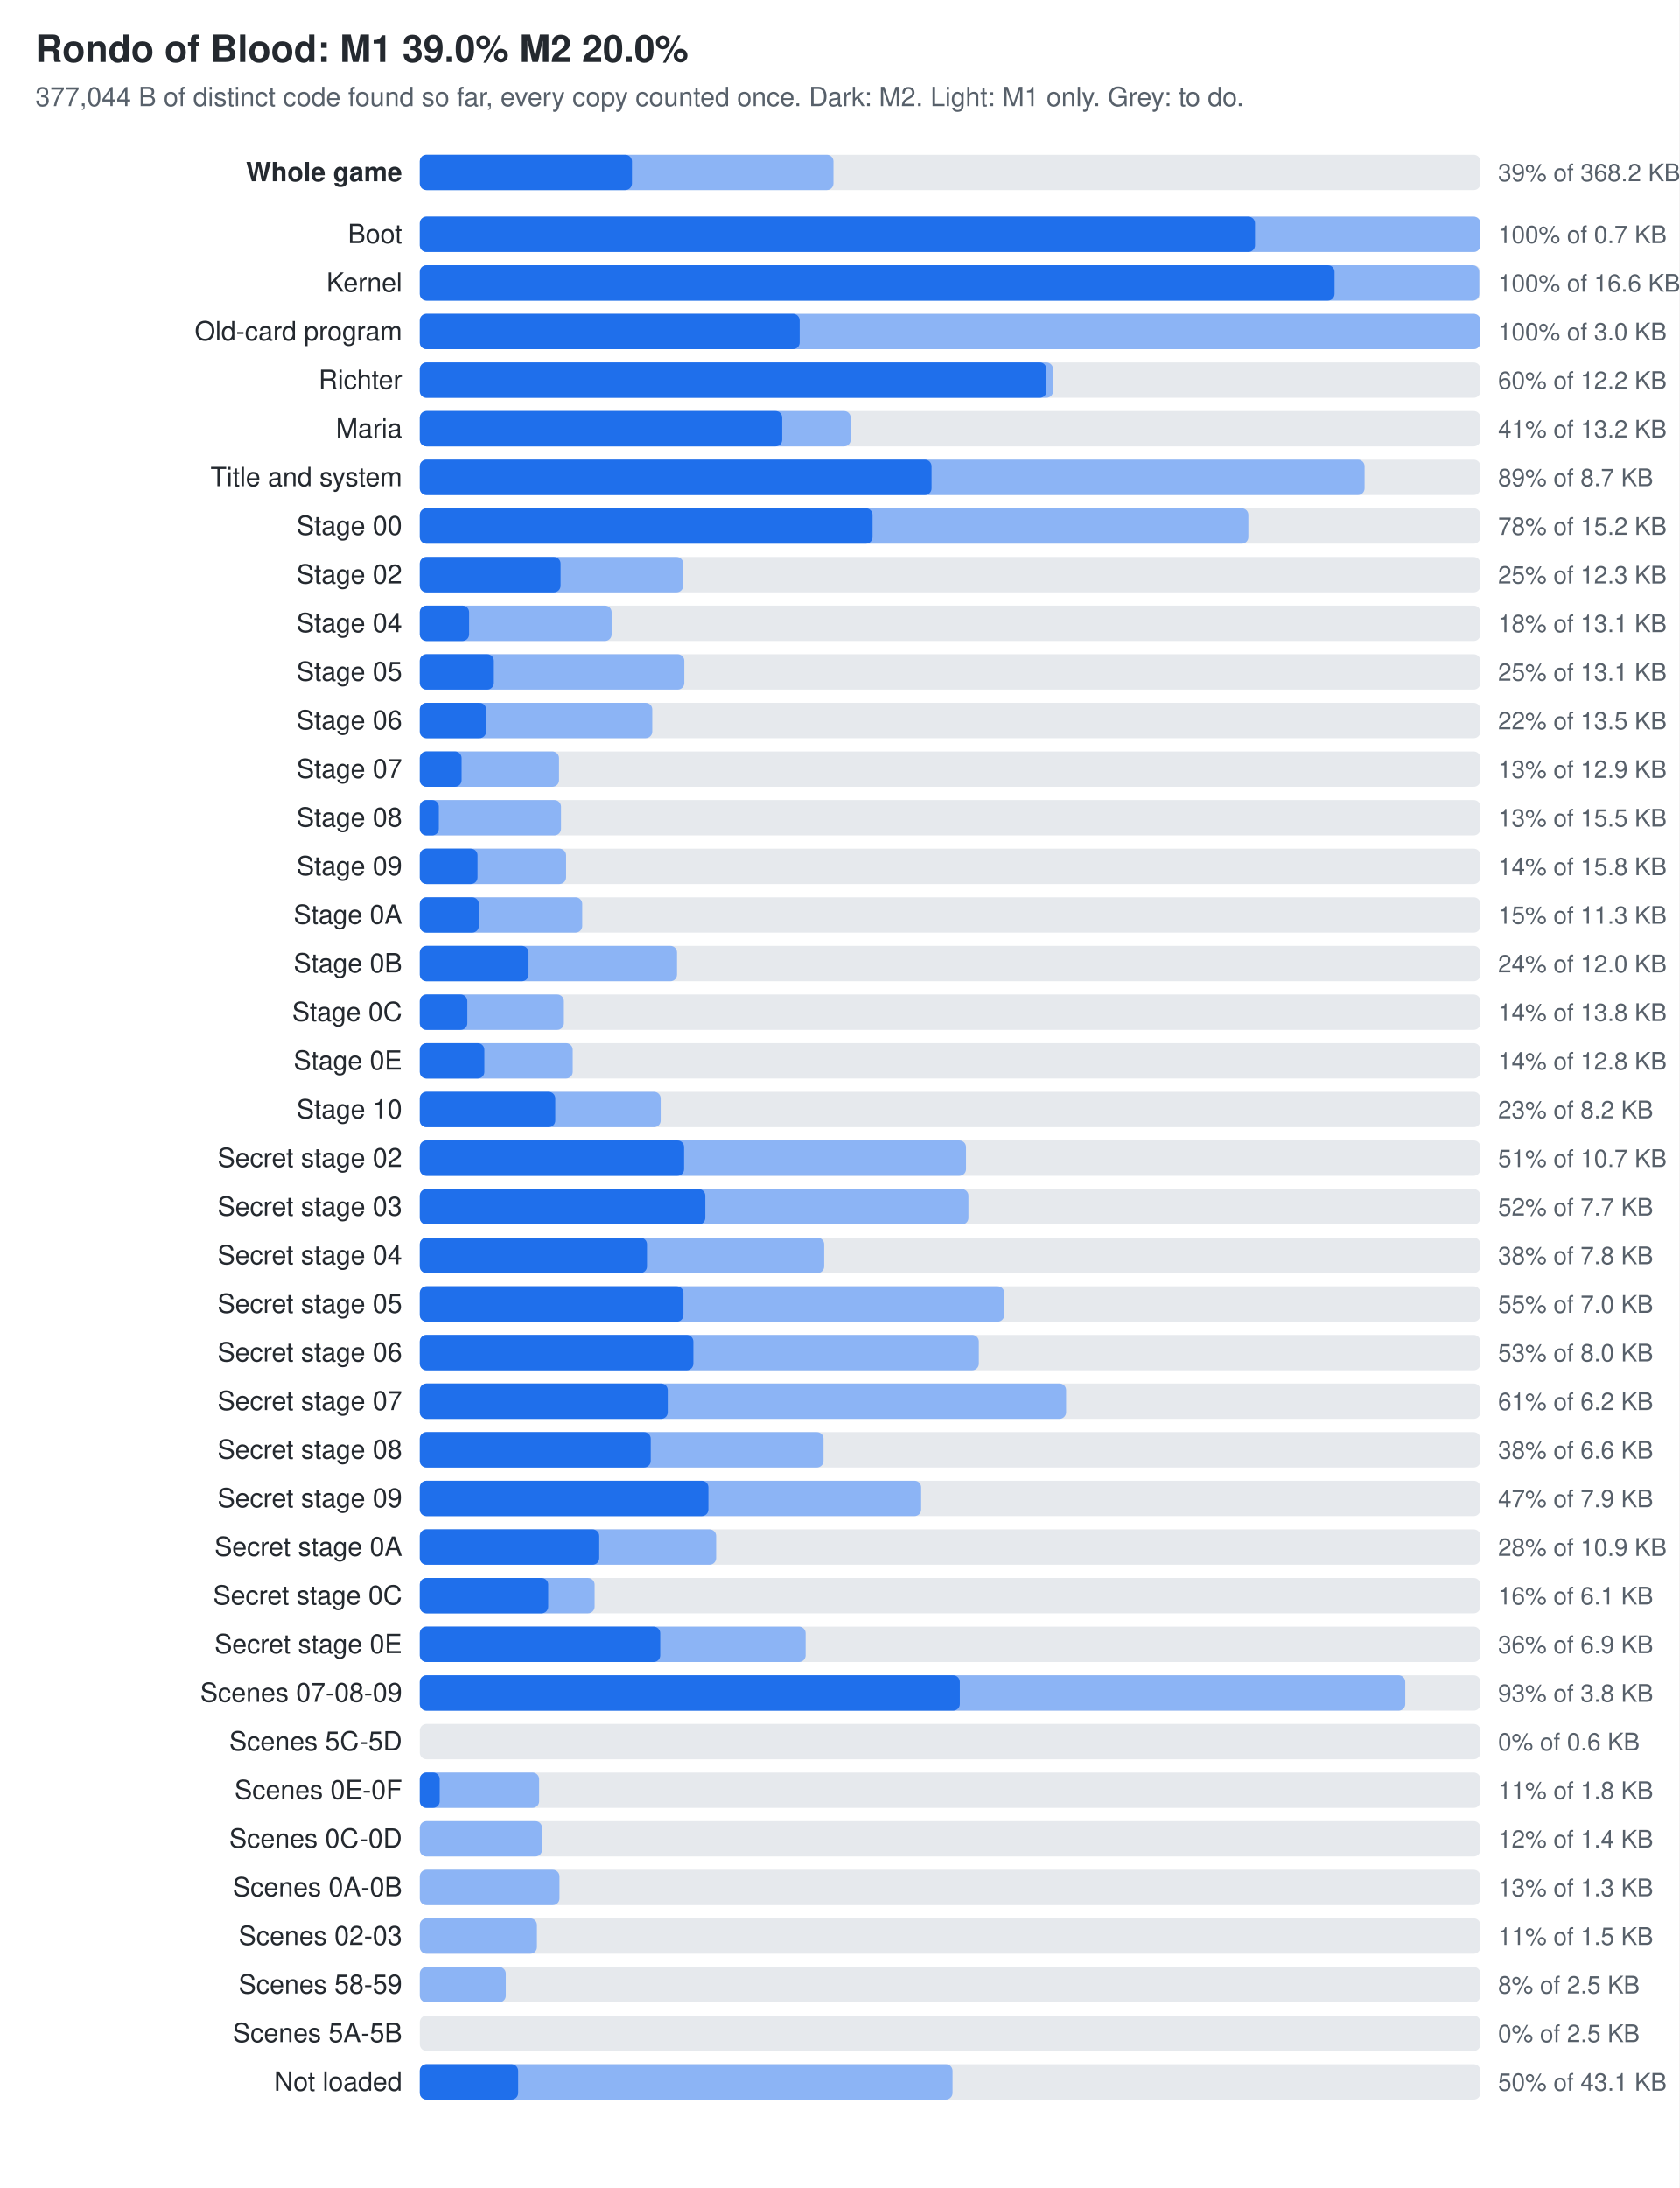
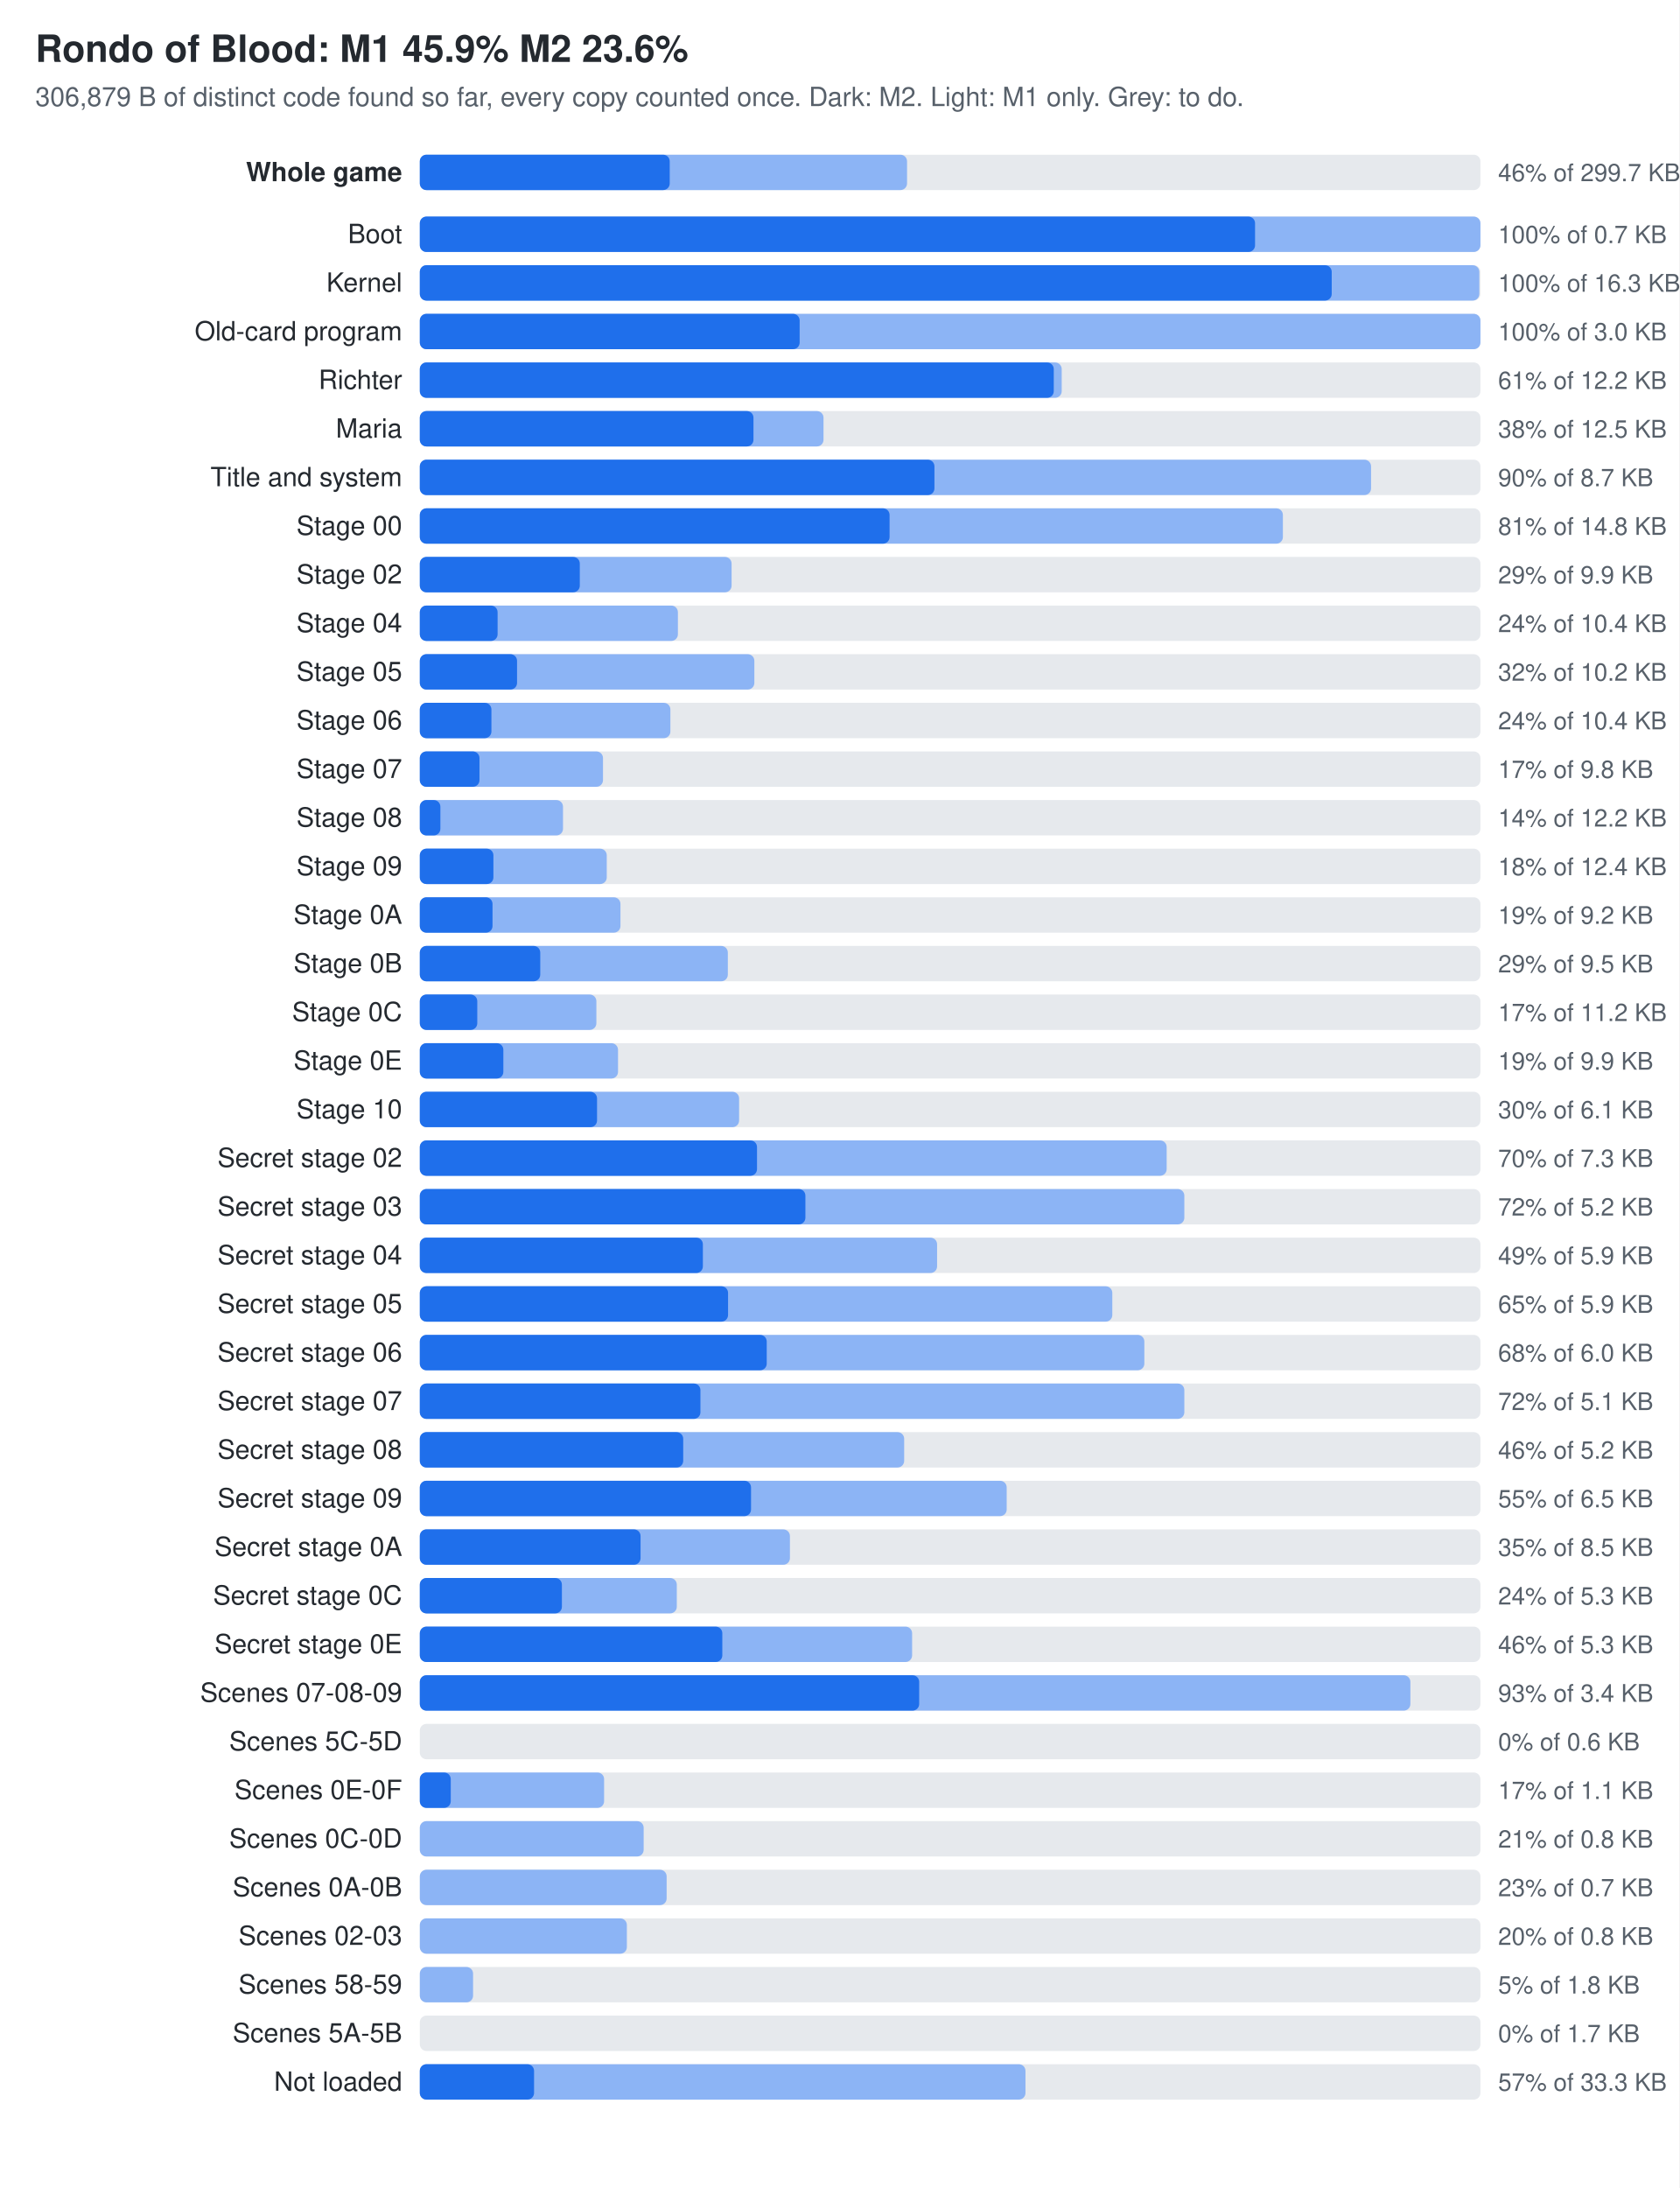
<svg xmlns="http://www.w3.org/2000/svg" width="760" height="990" viewBox="0 0 760 990" font-family="-apple-system,Segoe UI,Helvetica,Arial,sans-serif">
  <rect width="760" height="990" fill="#ffffff" />
-   <text x="16" y="28" font-size="17" font-weight="600" fill="#24292f">Rondo of Blood: M1 39.0%  M2 20.0%</text>
-   <text x="16" y="48" font-size="12" fill="#57606a">377,044 B of distinct code found so far, every copy counted once. Dark: M2. Light: M1 only. Grey: to do.</text>
+   <text x="16" y="28" font-size="17" font-weight="600" fill="#24292f">Rondo of Blood: M1 45.9%  M2 23.6%</text>
+   <text x="16" y="48" font-size="12" fill="#57606a">306,879 B of distinct code found so far, every copy counted once. Dark: M2. Light: M1 only. Grey: to do.</text>
  <text x="182" y="82" font-size="12" text-anchor="end" fill="#24292f" font-weight="600">Whole game</text>
  <rect x="190" y="70" width="480" height="16" rx="3" fill="#e6e9ed" />
-   <rect x="190" y="70" width="187.2" height="16" rx="3" fill="#8cb4f5" />
-   <rect x="190" y="70" width="96.0" height="16" rx="3" fill="#1f6feb" />
-   <text x="678" y="82" font-size="11" fill="#57606a">39% of 368.2 KB</text>
+   <rect x="190" y="70" width="220.5" height="16" rx="3" fill="#8cb4f5" />
+   <rect x="190" y="70" width="113.1" height="16" rx="3" fill="#1f6feb" />
+   <text x="678" y="82" font-size="11" fill="#57606a">46% of 299.7 KB</text>
  <text x="182" y="110" font-size="12" text-anchor="end" fill="#24292f">Boot</text>
  <rect x="190" y="98" width="480" height="16" rx="3" fill="#e6e9ed" />
  <rect x="190" y="98" width="480.0" height="16" rx="3" fill="#8cb4f5" />
  <rect x="190" y="98" width="378.0" height="16" rx="3" fill="#1f6feb" />
  <text x="678" y="110" font-size="11" fill="#57606a">100% of 0.7 KB</text>
  <text x="182" y="132" font-size="12" text-anchor="end" fill="#24292f">Kernel</text>
  <rect x="190" y="120" width="480" height="16" rx="3" fill="#e6e9ed" />
  <rect x="190" y="120" width="479.5" height="16" rx="3" fill="#8cb4f5" />
-   <rect x="190" y="120" width="414.0" height="16" rx="3" fill="#1f6feb" />
-   <text x="678" y="132" font-size="11" fill="#57606a">100% of 16.6 KB</text>
+   <rect x="190" y="120" width="412.7" height="16" rx="3" fill="#1f6feb" />
+   <text x="678" y="132" font-size="11" fill="#57606a">100% of 16.3 KB</text>
  <text x="182" y="154" font-size="12" text-anchor="end" fill="#24292f">Old-card program</text>
  <rect x="190" y="142" width="480" height="16" rx="3" fill="#e6e9ed" />
  <rect x="190" y="142" width="480.0" height="16" rx="3" fill="#8cb4f5" />
  <rect x="190" y="142" width="171.9" height="16" rx="3" fill="#1f6feb" />
  <text x="678" y="154" font-size="11" fill="#57606a">100% of 3.0 KB</text>
  <text x="182" y="176" font-size="12" text-anchor="end" fill="#24292f">Richter</text>
  <rect x="190" y="164" width="480" height="16" rx="3" fill="#e6e9ed" />
-   <rect x="190" y="164" width="286.6" height="16" rx="3" fill="#8cb4f5" />
-   <rect x="190" y="164" width="283.6" height="16" rx="3" fill="#1f6feb" />
-   <text x="678" y="176" font-size="11" fill="#57606a">60% of 12.2 KB</text>
+   <rect x="190" y="164" width="290.5" height="16" rx="3" fill="#8cb4f5" />
+   <rect x="190" y="164" width="286.9" height="16" rx="3" fill="#1f6feb" />
+   <text x="678" y="176" font-size="11" fill="#57606a">61% of 12.2 KB</text>
  <text x="182" y="198" font-size="12" text-anchor="end" fill="#24292f">Maria</text>
  <rect x="190" y="186" width="480" height="16" rx="3" fill="#e6e9ed" />
-   <rect x="190" y="186" width="195.0" height="16" rx="3" fill="#8cb4f5" />
-   <rect x="190" y="186" width="164.0" height="16" rx="3" fill="#1f6feb" />
-   <text x="678" y="198" font-size="11" fill="#57606a">41% of 13.2 KB</text>
+   <rect x="190" y="186" width="182.7" height="16" rx="3" fill="#8cb4f5" />
+   <rect x="190" y="186" width="151.0" height="16" rx="3" fill="#1f6feb" />
+   <text x="678" y="198" font-size="11" fill="#57606a">38% of 12.5 KB</text>
  <text x="182" y="220" font-size="12" text-anchor="end" fill="#24292f">Title and system</text>
  <rect x="190" y="208" width="480" height="16" rx="3" fill="#e6e9ed" />
-   <rect x="190" y="208" width="427.6" height="16" rx="3" fill="#8cb4f5" />
-   <rect x="190" y="208" width="231.6" height="16" rx="3" fill="#1f6feb" />
-   <text x="678" y="220" font-size="11" fill="#57606a">89% of 8.7 KB</text>
+   <rect x="190" y="208" width="430.5" height="16" rx="3" fill="#8cb4f5" />
+   <rect x="190" y="208" width="232.9" height="16" rx="3" fill="#1f6feb" />
+   <text x="678" y="220" font-size="11" fill="#57606a">90% of 8.7 KB</text>
  <text x="182" y="242" font-size="12" text-anchor="end" fill="#24292f">Stage 00</text>
  <rect x="190" y="230" width="480" height="16" rx="3" fill="#e6e9ed" />
-   <rect x="190" y="230" width="375.0" height="16" rx="3" fill="#8cb4f5" />
-   <rect x="190" y="230" width="204.9" height="16" rx="3" fill="#1f6feb" />
-   <text x="678" y="242" font-size="11" fill="#57606a">78% of 15.2 KB</text>
+   <rect x="190" y="230" width="390.6" height="16" rx="3" fill="#8cb4f5" />
+   <rect x="190" y="230" width="212.6" height="16" rx="3" fill="#1f6feb" />
+   <text x="678" y="242" font-size="11" fill="#57606a">81% of 14.8 KB</text>
  <text x="182" y="264" font-size="12" text-anchor="end" fill="#24292f">Stage 02</text>
  <rect x="190" y="252" width="480" height="16" rx="3" fill="#e6e9ed" />
-   <rect x="190" y="252" width="119.2" height="16" rx="3" fill="#8cb4f5" />
-   <rect x="190" y="252" width="63.7" height="16" rx="3" fill="#1f6feb" />
-   <text x="678" y="264" font-size="11" fill="#57606a">25% of 12.3 KB</text>
+   <rect x="190" y="252" width="141.1" height="16" rx="3" fill="#8cb4f5" />
+   <rect x="190" y="252" width="72.4" height="16" rx="3" fill="#1f6feb" />
+   <text x="678" y="264" font-size="11" fill="#57606a">29% of 9.9 KB</text>
  <text x="182" y="286" font-size="12" text-anchor="end" fill="#24292f">Stage 04</text>
  <rect x="190" y="274" width="480" height="16" rx="3" fill="#e6e9ed" />
-   <rect x="190" y="274" width="86.8" height="16" rx="3" fill="#8cb4f5" />
-   <rect x="190" y="274" width="22.3" height="16" rx="3" fill="#1f6feb" />
-   <text x="678" y="286" font-size="11" fill="#57606a">18% of 13.1 KB</text>
+   <rect x="190" y="274" width="116.8" height="16" rx="3" fill="#8cb4f5" />
+   <rect x="190" y="274" width="35.2" height="16" rx="3" fill="#1f6feb" />
+   <text x="678" y="286" font-size="11" fill="#57606a">24% of 10.4 KB</text>
  <text x="182" y="308" font-size="12" text-anchor="end" fill="#24292f">Stage 05</text>
  <rect x="190" y="296" width="480" height="16" rx="3" fill="#e6e9ed" />
-   <rect x="190" y="296" width="119.7" height="16" rx="3" fill="#8cb4f5" />
-   <rect x="190" y="296" width="33.5" height="16" rx="3" fill="#1f6feb" />
-   <text x="678" y="308" font-size="11" fill="#57606a">25% of 13.1 KB</text>
+   <rect x="190" y="296" width="151.4" height="16" rx="3" fill="#8cb4f5" />
+   <rect x="190" y="296" width="44.0" height="16" rx="3" fill="#1f6feb" />
+   <text x="678" y="308" font-size="11" fill="#57606a">32% of 10.2 KB</text>
  <text x="182" y="330" font-size="12" text-anchor="end" fill="#24292f">Stage 06</text>
  <rect x="190" y="318" width="480" height="16" rx="3" fill="#e6e9ed" />
-   <rect x="190" y="318" width="105.2" height="16" rx="3" fill="#8cb4f5" />
-   <rect x="190" y="318" width="30.0" height="16" rx="3" fill="#1f6feb" />
-   <text x="678" y="330" font-size="11" fill="#57606a">22% of 13.5 KB</text>
+   <rect x="190" y="318" width="113.4" height="16" rx="3" fill="#8cb4f5" />
+   <rect x="190" y="318" width="32.4" height="16" rx="3" fill="#1f6feb" />
+   <text x="678" y="330" font-size="11" fill="#57606a">24% of 10.4 KB</text>
  <text x="182" y="352" font-size="12" text-anchor="end" fill="#24292f">Stage 07</text>
  <rect x="190" y="340" width="480" height="16" rx="3" fill="#e6e9ed" />
-   <rect x="190" y="340" width="63.0" height="16" rx="3" fill="#8cb4f5" />
-   <rect x="190" y="340" width="18.9" height="16" rx="3" fill="#1f6feb" />
-   <text x="678" y="352" font-size="11" fill="#57606a">13% of 12.9 KB</text>
+   <rect x="190" y="340" width="82.9" height="16" rx="3" fill="#8cb4f5" />
+   <rect x="190" y="340" width="27.0" height="16" rx="3" fill="#1f6feb" />
+   <text x="678" y="352" font-size="11" fill="#57606a">17% of 9.8 KB</text>
  <text x="182" y="374" font-size="12" text-anchor="end" fill="#24292f">Stage 08</text>
  <rect x="190" y="362" width="480" height="16" rx="3" fill="#e6e9ed" />
-   <rect x="190" y="362" width="63.9" height="16" rx="3" fill="#8cb4f5" />
-   <rect x="190" y="362" width="8.6" height="16" rx="3" fill="#1f6feb" />
-   <text x="678" y="374" font-size="11" fill="#57606a">13% of 15.5 KB</text>
+   <rect x="190" y="362" width="64.8" height="16" rx="3" fill="#8cb4f5" />
+   <rect x="190" y="362" width="9.3" height="16" rx="3" fill="#1f6feb" />
+   <text x="678" y="374" font-size="11" fill="#57606a">14% of 12.2 KB</text>
  <text x="182" y="396" font-size="12" text-anchor="end" fill="#24292f">Stage 09</text>
  <rect x="190" y="384" width="480" height="16" rx="3" fill="#e6e9ed" />
-   <rect x="190" y="384" width="66.2" height="16" rx="3" fill="#8cb4f5" />
-   <rect x="190" y="384" width="26.1" height="16" rx="3" fill="#1f6feb" />
-   <text x="678" y="396" font-size="11" fill="#57606a">14% of 15.8 KB</text>
+   <rect x="190" y="384" width="84.6" height="16" rx="3" fill="#8cb4f5" />
+   <rect x="190" y="384" width="33.3" height="16" rx="3" fill="#1f6feb" />
+   <text x="678" y="396" font-size="11" fill="#57606a">18% of 12.4 KB</text>
  <text x="182" y="418" font-size="12" text-anchor="end" fill="#24292f">Stage 0A</text>
  <rect x="190" y="406" width="480" height="16" rx="3" fill="#e6e9ed" />
-   <rect x="190" y="406" width="73.5" height="16" rx="3" fill="#8cb4f5" />
-   <rect x="190" y="406" width="26.7" height="16" rx="3" fill="#1f6feb" />
-   <text x="678" y="418" font-size="11" fill="#57606a">15% of 11.3 KB</text>
+   <rect x="190" y="406" width="90.8" height="16" rx="3" fill="#8cb4f5" />
+   <rect x="190" y="406" width="32.9" height="16" rx="3" fill="#1f6feb" />
+   <text x="678" y="418" font-size="11" fill="#57606a">19% of 9.2 KB</text>
  <text x="182" y="440" font-size="12" text-anchor="end" fill="#24292f">Stage 0B</text>
  <rect x="190" y="428" width="480" height="16" rx="3" fill="#e6e9ed" />
-   <rect x="190" y="428" width="116.4" height="16" rx="3" fill="#8cb4f5" />
-   <rect x="190" y="428" width="49.2" height="16" rx="3" fill="#1f6feb" />
-   <text x="678" y="440" font-size="11" fill="#57606a">24% of 12.0 KB</text>
+   <rect x="190" y="428" width="139.4" height="16" rx="3" fill="#8cb4f5" />
+   <rect x="190" y="428" width="54.5" height="16" rx="3" fill="#1f6feb" />
+   <text x="678" y="440" font-size="11" fill="#57606a">29% of 9.5 KB</text>
  <text x="182" y="462" font-size="12" text-anchor="end" fill="#24292f">Stage 0C</text>
  <rect x="190" y="450" width="480" height="16" rx="3" fill="#e6e9ed" />
-   <rect x="190" y="450" width="65.2" height="16" rx="3" fill="#8cb4f5" />
-   <rect x="190" y="450" width="21.5" height="16" rx="3" fill="#1f6feb" />
-   <text x="678" y="462" font-size="11" fill="#57606a">14% of 13.8 KB</text>
+   <rect x="190" y="450" width="79.9" height="16" rx="3" fill="#8cb4f5" />
+   <rect x="190" y="450" width="26.0" height="16" rx="3" fill="#1f6feb" />
+   <text x="678" y="462" font-size="11" fill="#57606a">17% of 11.2 KB</text>
  <text x="182" y="484" font-size="12" text-anchor="end" fill="#24292f">Stage 0E</text>
  <rect x="190" y="472" width="480" height="16" rx="3" fill="#e6e9ed" />
-   <rect x="190" y="472" width="69.2" height="16" rx="3" fill="#8cb4f5" />
-   <rect x="190" y="472" width="29.2" height="16" rx="3" fill="#1f6feb" />
-   <text x="678" y="484" font-size="11" fill="#57606a">14% of 12.8 KB</text>
+   <rect x="190" y="472" width="89.7" height="16" rx="3" fill="#8cb4f5" />
+   <rect x="190" y="472" width="37.8" height="16" rx="3" fill="#1f6feb" />
+   <text x="678" y="484" font-size="11" fill="#57606a">19% of 9.9 KB</text>
  <text x="182" y="506" font-size="12" text-anchor="end" fill="#24292f">Stage 10</text>
  <rect x="190" y="494" width="480" height="16" rx="3" fill="#e6e9ed" />
-   <rect x="190" y="494" width="109.0" height="16" rx="3" fill="#8cb4f5" />
-   <rect x="190" y="494" width="61.3" height="16" rx="3" fill="#1f6feb" />
-   <text x="678" y="506" font-size="11" fill="#57606a">23% of 8.2 KB</text>
+   <rect x="190" y="494" width="144.5" height="16" rx="3" fill="#8cb4f5" />
+   <rect x="190" y="494" width="80.2" height="16" rx="3" fill="#1f6feb" />
+   <text x="678" y="506" font-size="11" fill="#57606a">30% of 6.1 KB</text>
  <text x="182" y="528" font-size="12" text-anchor="end" fill="#24292f">Secret stage 02</text>
  <rect x="190" y="516" width="480" height="16" rx="3" fill="#e6e9ed" />
-   <rect x="190" y="516" width="247.2" height="16" rx="3" fill="#8cb4f5" />
-   <rect x="190" y="516" width="119.6" height="16" rx="3" fill="#1f6feb" />
-   <text x="678" y="528" font-size="11" fill="#57606a">51% of 10.7 KB</text>
+   <rect x="190" y="516" width="338.0" height="16" rx="3" fill="#8cb4f5" />
+   <rect x="190" y="516" width="152.6" height="16" rx="3" fill="#1f6feb" />
+   <text x="678" y="528" font-size="11" fill="#57606a">70% of 7.3 KB</text>
  <text x="182" y="550" font-size="12" text-anchor="end" fill="#24292f">Secret stage 03</text>
  <rect x="190" y="538" width="480" height="16" rx="3" fill="#e6e9ed" />
-   <rect x="190" y="538" width="248.3" height="16" rx="3" fill="#8cb4f5" />
-   <rect x="190" y="538" width="129.2" height="16" rx="3" fill="#1f6feb" />
-   <text x="678" y="550" font-size="11" fill="#57606a">52% of 7.7 KB</text>
+   <rect x="190" y="538" width="346.0" height="16" rx="3" fill="#8cb4f5" />
+   <rect x="190" y="538" width="174.5" height="16" rx="3" fill="#1f6feb" />
+   <text x="678" y="550" font-size="11" fill="#57606a">72% of 5.2 KB</text>
  <text x="182" y="572" font-size="12" text-anchor="end" fill="#24292f">Secret stage 04</text>
  <rect x="190" y="560" width="480" height="16" rx="3" fill="#e6e9ed" />
-   <rect x="190" y="560" width="183.0" height="16" rx="3" fill="#8cb4f5" />
-   <rect x="190" y="560" width="102.8" height="16" rx="3" fill="#1f6feb" />
-   <text x="678" y="572" font-size="11" fill="#57606a">38% of 7.8 KB</text>
+   <rect x="190" y="560" width="234.1" height="16" rx="3" fill="#8cb4f5" />
+   <rect x="190" y="560" width="128.1" height="16" rx="3" fill="#1f6feb" />
+   <text x="678" y="572" font-size="11" fill="#57606a">49% of 5.9 KB</text>
  <text x="182" y="594" font-size="12" text-anchor="end" fill="#24292f">Secret stage 05</text>
  <rect x="190" y="582" width="480" height="16" rx="3" fill="#e6e9ed" />
-   <rect x="190" y="582" width="264.5" height="16" rx="3" fill="#8cb4f5" />
-   <rect x="190" y="582" width="119.3" height="16" rx="3" fill="#1f6feb" />
-   <text x="678" y="594" font-size="11" fill="#57606a">55% of 7.0 KB</text>
+   <rect x="190" y="582" width="313.4" height="16" rx="3" fill="#8cb4f5" />
+   <rect x="190" y="582" width="139.5" height="16" rx="3" fill="#1f6feb" />
+   <text x="678" y="594" font-size="11" fill="#57606a">65% of 5.9 KB</text>
  <text x="182" y="616" font-size="12" text-anchor="end" fill="#24292f">Secret stage 06</text>
  <rect x="190" y="604" width="480" height="16" rx="3" fill="#e6e9ed" />
-   <rect x="190" y="604" width="253.0" height="16" rx="3" fill="#8cb4f5" />
-   <rect x="190" y="604" width="123.8" height="16" rx="3" fill="#1f6feb" />
-   <text x="678" y="616" font-size="11" fill="#57606a">53% of 8.0 KB</text>
+   <rect x="190" y="604" width="327.9" height="16" rx="3" fill="#8cb4f5" />
+   <rect x="190" y="604" width="157.0" height="16" rx="3" fill="#1f6feb" />
+   <text x="678" y="616" font-size="11" fill="#57606a">68% of 6.0 KB</text>
  <text x="182" y="638" font-size="12" text-anchor="end" fill="#24292f">Secret stage 07</text>
  <rect x="190" y="626" width="480" height="16" rx="3" fill="#e6e9ed" />
-   <rect x="190" y="626" width="292.5" height="16" rx="3" fill="#8cb4f5" />
-   <rect x="190" y="626" width="112.2" height="16" rx="3" fill="#1f6feb" />
-   <text x="678" y="638" font-size="11" fill="#57606a">61% of 6.2 KB</text>
+   <rect x="190" y="626" width="346.0" height="16" rx="3" fill="#8cb4f5" />
+   <rect x="190" y="626" width="127.0" height="16" rx="3" fill="#1f6feb" />
+   <text x="678" y="638" font-size="11" fill="#57606a">72% of 5.1 KB</text>
  <text x="182" y="660" font-size="12" text-anchor="end" fill="#24292f">Secret stage 08</text>
  <rect x="190" y="648" width="480" height="16" rx="3" fill="#e6e9ed" />
-   <rect x="190" y="648" width="182.7" height="16" rx="3" fill="#8cb4f5" />
-   <rect x="190" y="648" width="104.5" height="16" rx="3" fill="#1f6feb" />
-   <text x="678" y="660" font-size="11" fill="#57606a">38% of 6.6 KB</text>
+   <rect x="190" y="648" width="219.2" height="16" rx="3" fill="#8cb4f5" />
+   <rect x="190" y="648" width="119.2" height="16" rx="3" fill="#1f6feb" />
+   <text x="678" y="660" font-size="11" fill="#57606a">46% of 5.2 KB</text>
  <text x="182" y="682" font-size="12" text-anchor="end" fill="#24292f">Secret stage 09</text>
  <rect x="190" y="670" width="480" height="16" rx="3" fill="#e6e9ed" />
-   <rect x="190" y="670" width="226.9" height="16" rx="3" fill="#8cb4f5" />
-   <rect x="190" y="670" width="130.6" height="16" rx="3" fill="#1f6feb" />
-   <text x="678" y="682" font-size="11" fill="#57606a">47% of 7.9 KB</text>
+   <rect x="190" y="670" width="265.6" height="16" rx="3" fill="#8cb4f5" />
+   <rect x="190" y="670" width="149.9" height="16" rx="3" fill="#1f6feb" />
+   <text x="678" y="682" font-size="11" fill="#57606a">55% of 6.5 KB</text>
  <text x="182" y="704" font-size="12" text-anchor="end" fill="#24292f">Secret stage 0A</text>
  <rect x="190" y="692" width="480" height="16" rx="3" fill="#e6e9ed" />
-   <rect x="190" y="692" width="134.1" height="16" rx="3" fill="#8cb4f5" />
-   <rect x="190" y="692" width="81.2" height="16" rx="3" fill="#1f6feb" />
-   <text x="678" y="704" font-size="11" fill="#57606a">28% of 10.9 KB</text>
+   <rect x="190" y="692" width="167.5" height="16" rx="3" fill="#8cb4f5" />
+   <rect x="190" y="692" width="99.9" height="16" rx="3" fill="#1f6feb" />
+   <text x="678" y="704" font-size="11" fill="#57606a">35% of 8.5 KB</text>
  <text x="182" y="726" font-size="12" text-anchor="end" fill="#24292f">Secret stage 0C</text>
  <rect x="190" y="714" width="480" height="16" rx="3" fill="#e6e9ed" />
-   <rect x="190" y="714" width="79.1" height="16" rx="3" fill="#8cb4f5" />
-   <rect x="190" y="714" width="58.1" height="16" rx="3" fill="#1f6feb" />
-   <text x="678" y="726" font-size="11" fill="#57606a">16% of 6.1 KB</text>
+   <rect x="190" y="714" width="116.3" height="16" rx="3" fill="#8cb4f5" />
+   <rect x="190" y="714" width="64.3" height="16" rx="3" fill="#1f6feb" />
+   <text x="678" y="726" font-size="11" fill="#57606a">24% of 5.3 KB</text>
  <text x="182" y="748" font-size="12" text-anchor="end" fill="#24292f">Secret stage 0E</text>
  <rect x="190" y="736" width="480" height="16" rx="3" fill="#e6e9ed" />
-   <rect x="190" y="736" width="174.6" height="16" rx="3" fill="#8cb4f5" />
-   <rect x="190" y="736" width="108.8" height="16" rx="3" fill="#1f6feb" />
-   <text x="678" y="748" font-size="11" fill="#57606a">36% of 6.9 KB</text>
+   <rect x="190" y="736" width="222.8" height="16" rx="3" fill="#8cb4f5" />
+   <rect x="190" y="736" width="136.9" height="16" rx="3" fill="#1f6feb" />
+   <text x="678" y="748" font-size="11" fill="#57606a">46% of 5.3 KB</text>
  <text x="182" y="770" font-size="12" text-anchor="end" fill="#24292f">Scenes 07-08-09</text>
  <rect x="190" y="758" width="480" height="16" rx="3" fill="#e6e9ed" />
-   <rect x="190" y="758" width="446.0" height="16" rx="3" fill="#8cb4f5" />
-   <rect x="190" y="758" width="244.4" height="16" rx="3" fill="#1f6feb" />
-   <text x="678" y="770" font-size="11" fill="#57606a">93% of 3.8 KB</text>
+   <rect x="190" y="758" width="448.3" height="16" rx="3" fill="#8cb4f5" />
+   <rect x="190" y="758" width="226.0" height="16" rx="3" fill="#1f6feb" />
+   <text x="678" y="770" font-size="11" fill="#57606a">93% of 3.4 KB</text>
  <text x="182" y="792" font-size="12" text-anchor="end" fill="#24292f">Scenes 5C-5D</text>
  <rect x="190" y="780" width="480" height="16" rx="3" fill="#e6e9ed" />
  <text x="678" y="792" font-size="11" fill="#57606a">0% of 0.6 KB</text>
  <text x="182" y="814" font-size="12" text-anchor="end" fill="#24292f">Scenes 0E-0F</text>
  <rect x="190" y="802" width="480" height="16" rx="3" fill="#e6e9ed" />
-   <rect x="190" y="802" width="54.0" height="16" rx="3" fill="#8cb4f5" />
-   <rect x="190" y="802" width="9.0" height="16" rx="3" fill="#1f6feb" />
-   <text x="678" y="814" font-size="11" fill="#57606a">11% of 1.8 KB</text>
+   <rect x="190" y="802" width="83.4" height="16" rx="3" fill="#8cb4f5" />
+   <rect x="190" y="802" width="14.0" height="16" rx="3" fill="#1f6feb" />
+   <text x="678" y="814" font-size="11" fill="#57606a">17% of 1.1 KB</text>
  <text x="182" y="836" font-size="12" text-anchor="end" fill="#24292f">Scenes 0C-0D</text>
  <rect x="190" y="824" width="480" height="16" rx="3" fill="#e6e9ed" />
-   <rect x="190" y="824" width="55.3" height="16" rx="3" fill="#8cb4f5" />
-   <text x="678" y="836" font-size="11" fill="#57606a">12% of 1.4 KB</text>
+   <rect x="190" y="824" width="101.3" height="16" rx="3" fill="#8cb4f5" />
+   <text x="678" y="836" font-size="11" fill="#57606a">21% of 0.8 KB</text>
  <text x="182" y="858" font-size="12" text-anchor="end" fill="#24292f">Scenes 0A-0B</text>
  <rect x="190" y="846" width="480" height="16" rx="3" fill="#e6e9ed" />
-   <rect x="190" y="846" width="63.2" height="16" rx="3" fill="#8cb4f5" />
-   <text x="678" y="858" font-size="11" fill="#57606a">13% of 1.3 KB</text>
+   <rect x="190" y="846" width="111.7" height="16" rx="3" fill="#8cb4f5" />
+   <text x="678" y="858" font-size="11" fill="#57606a">23% of 0.7 KB</text>
  <text x="182" y="880" font-size="12" text-anchor="end" fill="#24292f">Scenes 02-03</text>
  <rect x="190" y="868" width="480" height="16" rx="3" fill="#e6e9ed" />
-   <rect x="190" y="868" width="53.0" height="16" rx="3" fill="#8cb4f5" />
-   <text x="678" y="880" font-size="11" fill="#57606a">11% of 1.5 KB</text>
+   <rect x="190" y="868" width="93.7" height="16" rx="3" fill="#8cb4f5" />
+   <text x="678" y="880" font-size="11" fill="#57606a">20% of 0.8 KB</text>
  <text x="182" y="902" font-size="12" text-anchor="end" fill="#24292f">Scenes 58-59</text>
  <rect x="190" y="890" width="480" height="16" rx="3" fill="#e6e9ed" />
-   <rect x="190" y="890" width="38.9" height="16" rx="3" fill="#8cb4f5" />
-   <text x="678" y="902" font-size="11" fill="#57606a">8% of 2.5 KB</text>
+   <rect x="190" y="890" width="24.1" height="16" rx="3" fill="#8cb4f5" />
+   <text x="678" y="902" font-size="11" fill="#57606a">5% of 1.8 KB</text>
  <text x="182" y="924" font-size="12" text-anchor="end" fill="#24292f">Scenes 5A-5B</text>
  <rect x="190" y="912" width="480" height="16" rx="3" fill="#e6e9ed" />
-   <text x="678" y="924" font-size="11" fill="#57606a">0% of 2.5 KB</text>
+   <text x="678" y="924" font-size="11" fill="#57606a">0% of 1.7 KB</text>
  <text x="182" y="946" font-size="12" text-anchor="end" fill="#24292f">Not loaded</text>
  <rect x="190" y="934" width="480" height="16" rx="3" fill="#e6e9ed" />
-   <rect x="190" y="934" width="241.1" height="16" rx="3" fill="#8cb4f5" />
-   <rect x="190" y="934" width="44.5" height="16" rx="3" fill="#1f6feb" />
-   <text x="678" y="946" font-size="11" fill="#57606a">50% of 43.1 KB</text>
+   <rect x="190" y="934" width="274.1" height="16" rx="3" fill="#8cb4f5" />
+   <rect x="190" y="934" width="51.7" height="16" rx="3" fill="#1f6feb" />
+   <text x="678" y="946" font-size="11" fill="#57606a">57% of 33.3 KB</text>
</svg>
